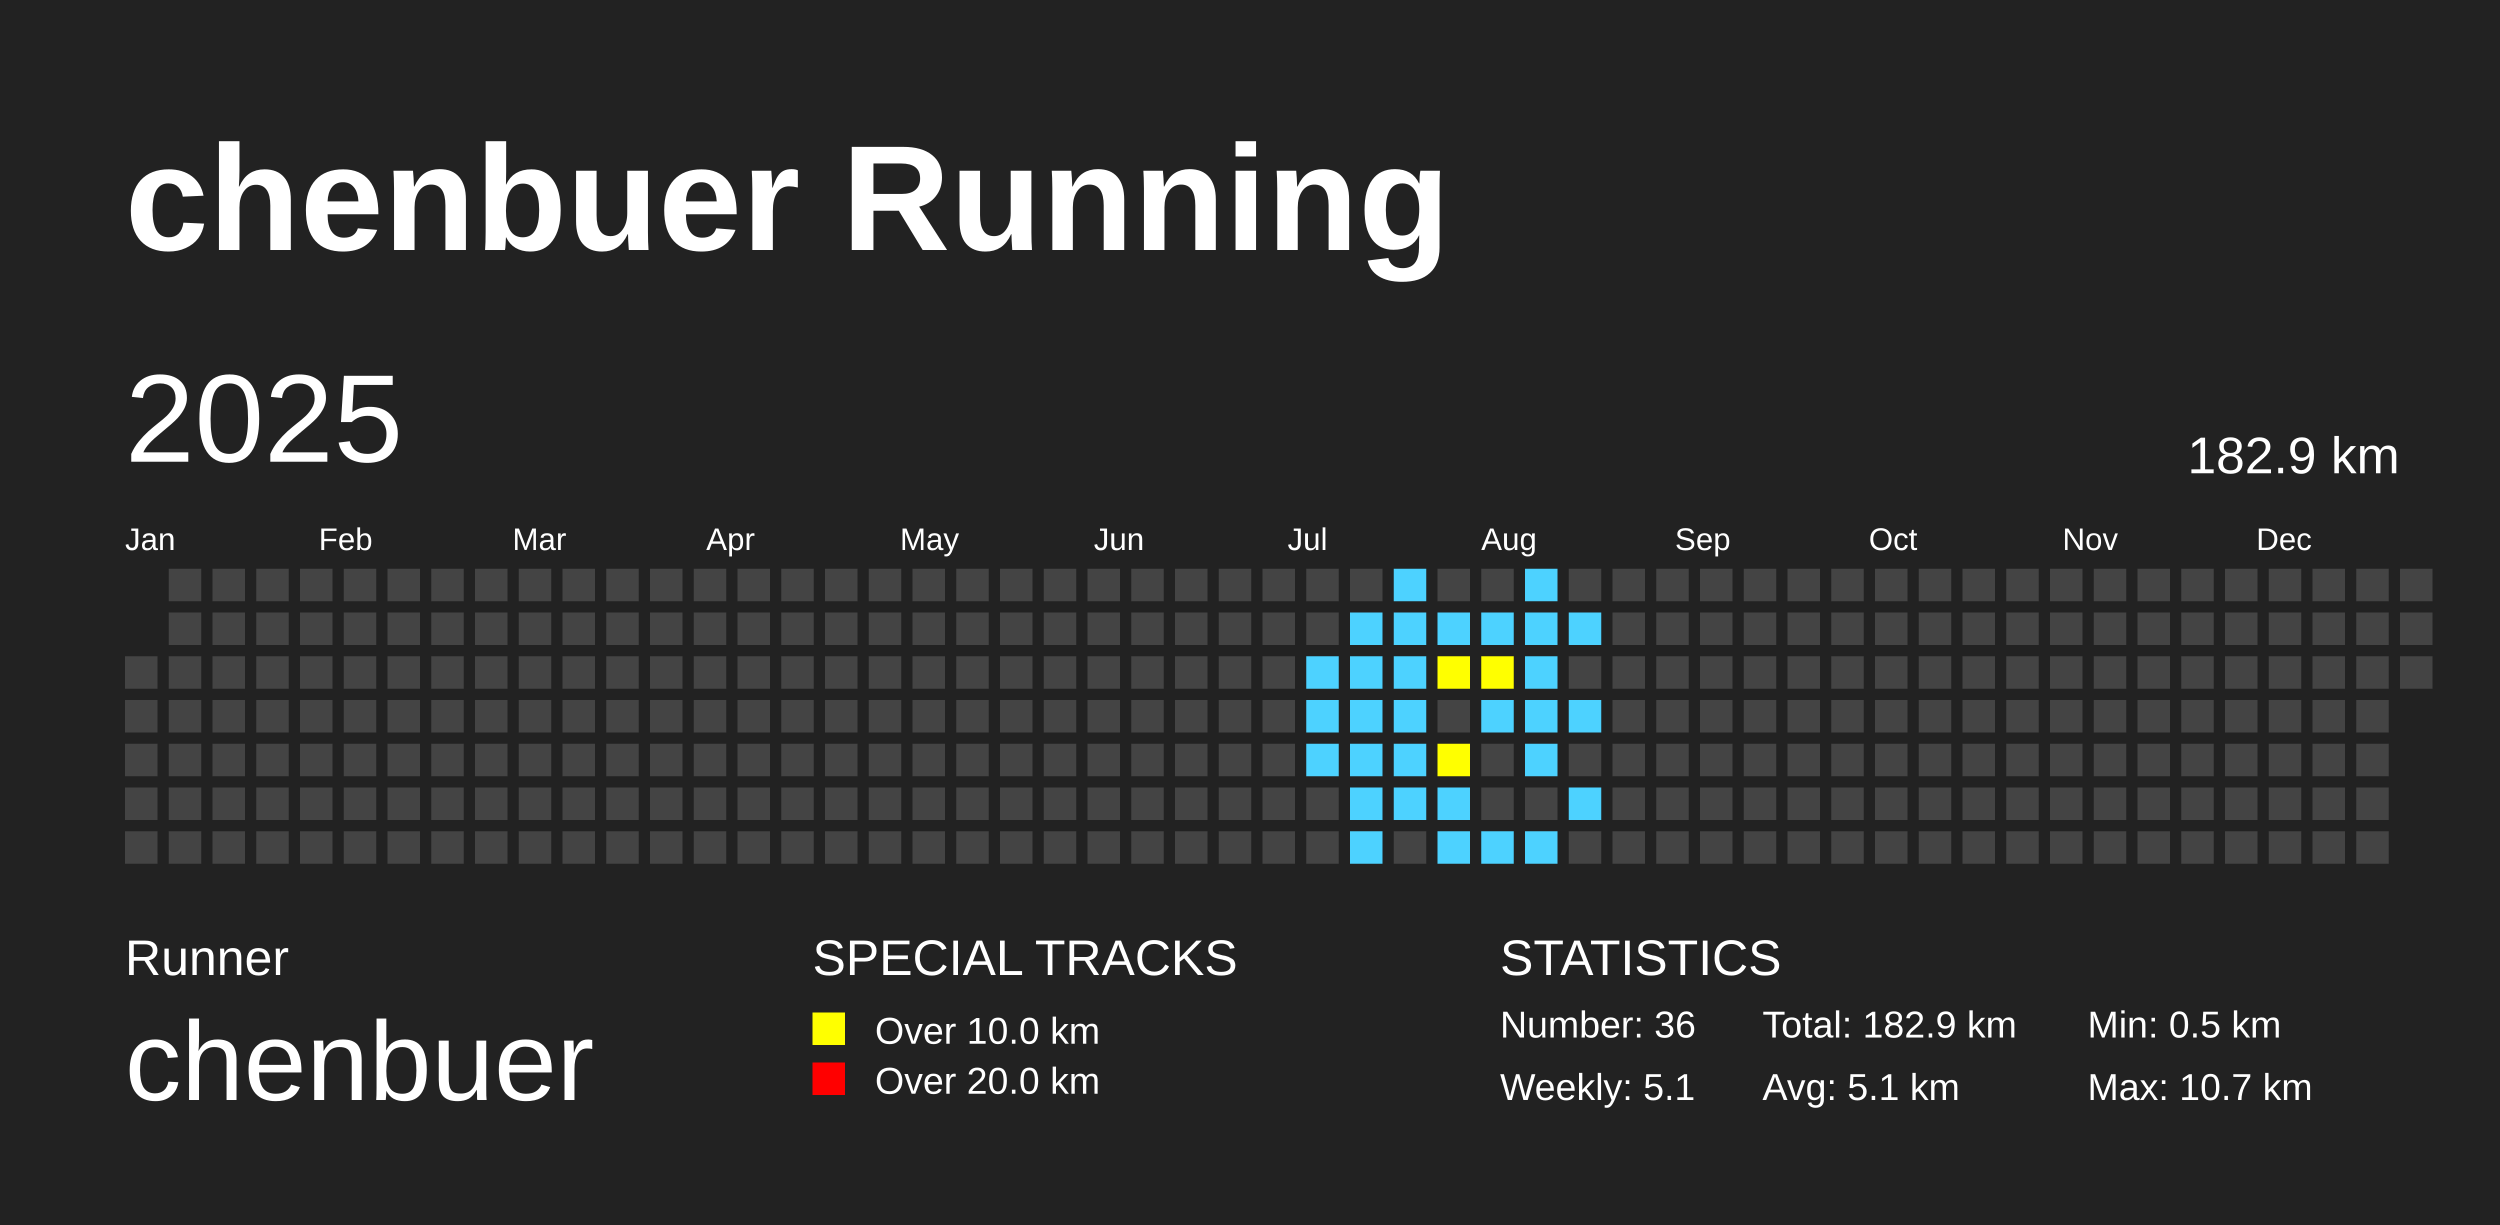
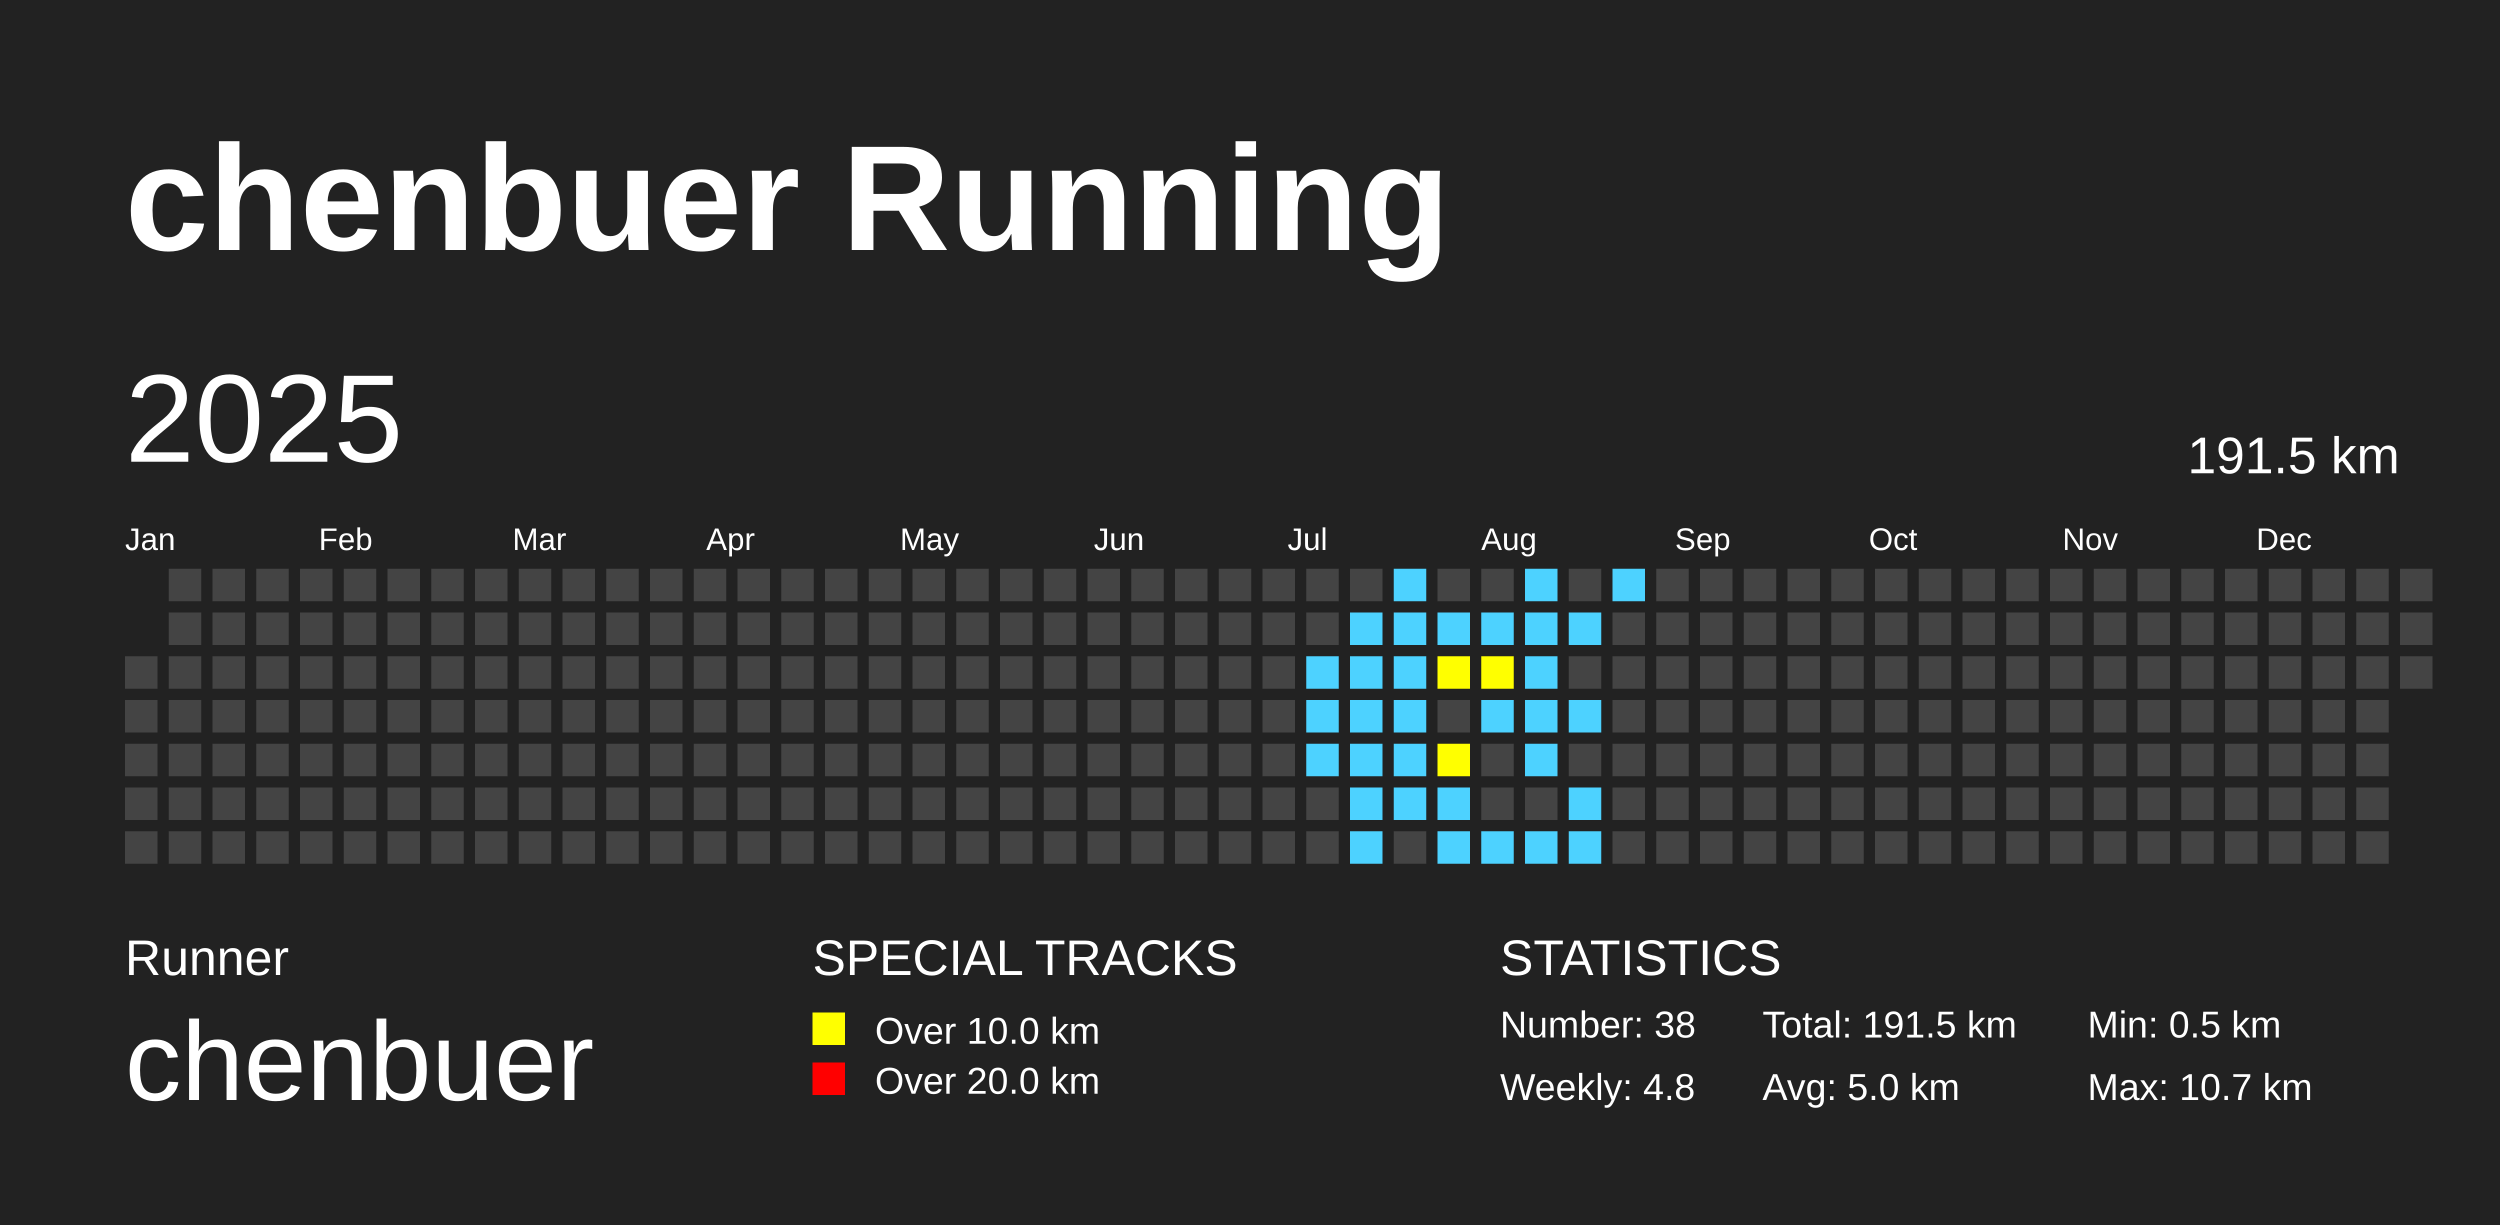
<svg xmlns="http://www.w3.org/2000/svg" baseProfile="full" height="98mm" version="1.1" viewBox="0,0,200,98" width="200mm">
  <defs />
  <rect fill="#222222" height="98" width="200" x="0" y="0" />
  <text fill="#FFFFFF" style="font-size:12px; font-family:Arial; font-weight:bold;" x="10" y="20">chenbuer Running</text>
  <text fill="#FFFFFF" style="font-size:4px; font-family:Arial" x="10" y="78">Runner</text>
  <text fill="#FFFFFF" style="font-size:9px; font-family:Arial" x="10" y="88">chenbuer</text>
  <text fill="#FFFFFF" style="font-size:4px; font-family:Arial" x="65" y="78">SPECIAL TRACKS</text>
  <rect fill="yellow" height="2.6" width="2.6" x="65" y="81" />
  <text fill="#FFFFFF" style="font-size:3px; font-family:Arial" x="70" y="83.5">Over 10.0 km</text>
  <rect fill="red" height="2.6" width="2.6" x="65" y="85" />
  <text fill="#FFFFFF" style="font-size:3px; font-family:Arial" x="70" y="87.5">Over 20.0 km</text>
  <text fill="#FFFFFF" style="font-size:4px; font-family:Arial" x="120" y="78">STATISTICS</text>
-   <text fill="#FFFFFF" style="font-size:3px; font-family:Arial" x="120" y="83">Number: 36</text>
-   <text fill="#FFFFFF" style="font-size:3px; font-family:Arial" x="120" y="88">Weekly: 5.1</text>
-   <text fill="#FFFFFF" style="font-size:3px; font-family:Arial" x="141" y="83">Total: 182.9 km</text>
-   <text fill="#FFFFFF" style="font-size:3px; font-family:Arial" x="141" y="88">Avg: 5.1 km</text>
+   <text fill="#FFFFFF" style="font-size:3px; font-family:Arial" x="120" y="83">Number: 38</text>
+   <text fill="#FFFFFF" style="font-size:3px; font-family:Arial" x="120" y="88">Weekly: 4.8</text>
+   <text fill="#FFFFFF" style="font-size:3px; font-family:Arial" x="141" y="83">Total: 191.5 km</text>
+   <text fill="#FFFFFF" style="font-size:3px; font-family:Arial" x="141" y="88">Avg: 5.0 km</text>
  <text fill="#FFFFFF" style="font-size:3px; font-family:Arial" x="167" y="83">Min: 0.5 km</text>
  <text fill="#FFFFFF" style="font-size:3px; font-family:Arial" x="167" y="88">Max: 10.7 km</text>
  <text dominant-baseline="hanging" fill="#FFFFFF" style="font-size:10.0px; font-family:Arial;" x="10" y="30">2025</text>
-   <text dominant-baseline="hanging" fill="#FFFFFF" style="font-size:4.125px; font-family:Arial;" x="175" y="35">182.9 km</text>
+   <text dominant-baseline="hanging" fill="#FFFFFF" style="font-size:4.125px; font-family:Arial;" x="175" y="35">191.5 km</text>
  <text fill="#FFFFFF" style="font-size:2.5px; font-family:Arial" x="10.0" y="44">Jan</text>
  <text fill="#FFFFFF" style="font-size:2.5px; font-family:Arial" x="25.5" y="44">Feb</text>
  <text fill="#FFFFFF" style="font-size:2.5px; font-family:Arial" x="41.0" y="44">Mar</text>
  <text fill="#FFFFFF" style="font-size:2.5px; font-family:Arial" x="56.5" y="44">Apr</text>
  <text fill="#FFFFFF" style="font-size:2.5px; font-family:Arial" x="72.0" y="44">May</text>
  <text fill="#FFFFFF" style="font-size:2.5px; font-family:Arial" x="87.5" y="44">Jun</text>
  <text fill="#FFFFFF" style="font-size:2.5px; font-family:Arial" x="103.0" y="44">Jul</text>
  <text fill="#FFFFFF" style="font-size:2.5px; font-family:Arial" x="118.5" y="44">Aug</text>
  <text fill="#FFFFFF" style="font-size:2.5px; font-family:Arial" x="134.0" y="44">Sep</text>
  <text fill="#FFFFFF" style="font-size:2.5px; font-family:Arial" x="149.5" y="44">Oct</text>
  <text fill="#FFFFFF" style="font-size:2.5px; font-family:Arial" x="165.0" y="44">Nov</text>
  <text fill="#FFFFFF" style="font-size:2.5px; font-family:Arial" x="180.5" y="44">Dec</text>
  <rect fill="#444444" height="2.6" width="2.6" x="10.0" y="52.5" />
  <rect fill="#444444" height="2.6" width="2.6" x="10.0" y="56.0" />
  <rect fill="#444444" height="2.6" width="2.6" x="10.0" y="59.5" />
  <rect fill="#444444" height="2.6" width="2.6" x="10.0" y="63.0" />
  <rect fill="#444444" height="2.6" width="2.6" x="10.0" y="66.5" />
  <rect fill="#444444" height="2.6" width="2.6" x="13.5" y="45.5" />
  <rect fill="#444444" height="2.6" width="2.6" x="13.5" y="49.0" />
  <rect fill="#444444" height="2.6" width="2.6" x="13.5" y="52.5" />
  <rect fill="#444444" height="2.6" width="2.6" x="13.5" y="56.0" />
  <rect fill="#444444" height="2.6" width="2.6" x="13.5" y="59.5" />
  <rect fill="#444444" height="2.6" width="2.6" x="13.5" y="63.0" />
  <rect fill="#444444" height="2.6" width="2.6" x="13.5" y="66.5" />
  <rect fill="#444444" height="2.6" width="2.6" x="17.0" y="45.5" />
  <rect fill="#444444" height="2.6" width="2.6" x="17.0" y="49.0" />
  <rect fill="#444444" height="2.6" width="2.6" x="17.0" y="52.5" />
  <rect fill="#444444" height="2.6" width="2.6" x="17.0" y="56.0" />
  <rect fill="#444444" height="2.6" width="2.6" x="17.0" y="59.5" />
  <rect fill="#444444" height="2.6" width="2.6" x="17.0" y="63.0" />
  <rect fill="#444444" height="2.6" width="2.6" x="17.0" y="66.5" />
  <rect fill="#444444" height="2.6" width="2.6" x="20.5" y="45.5" />
  <rect fill="#444444" height="2.6" width="2.6" x="20.5" y="49.0" />
  <rect fill="#444444" height="2.6" width="2.6" x="20.5" y="52.5" />
  <rect fill="#444444" height="2.6" width="2.6" x="20.5" y="56.0" />
  <rect fill="#444444" height="2.6" width="2.6" x="20.5" y="59.5" />
  <rect fill="#444444" height="2.6" width="2.6" x="20.5" y="63.0" />
  <rect fill="#444444" height="2.6" width="2.6" x="20.5" y="66.5" />
  <rect fill="#444444" height="2.6" width="2.6" x="24.0" y="45.5" />
  <rect fill="#444444" height="2.6" width="2.6" x="24.0" y="49.0" />
  <rect fill="#444444" height="2.6" width="2.6" x="24.0" y="52.5" />
  <rect fill="#444444" height="2.6" width="2.6" x="24.0" y="56.0" />
  <rect fill="#444444" height="2.6" width="2.6" x="24.0" y="59.5" />
  <rect fill="#444444" height="2.6" width="2.6" x="24.0" y="63.0" />
  <rect fill="#444444" height="2.6" width="2.6" x="24.0" y="66.5" />
  <rect fill="#444444" height="2.6" width="2.6" x="27.5" y="45.5" />
  <rect fill="#444444" height="2.6" width="2.6" x="27.5" y="49.0" />
  <rect fill="#444444" height="2.6" width="2.6" x="27.5" y="52.5" />
  <rect fill="#444444" height="2.6" width="2.6" x="27.5" y="56.0" />
  <rect fill="#444444" height="2.6" width="2.6" x="27.5" y="59.5" />
  <rect fill="#444444" height="2.6" width="2.6" x="27.5" y="63.0" />
  <rect fill="#444444" height="2.6" width="2.6" x="27.5" y="66.5" />
  <rect fill="#444444" height="2.6" width="2.6" x="31.0" y="45.5" />
  <rect fill="#444444" height="2.6" width="2.6" x="31.0" y="49.0" />
  <rect fill="#444444" height="2.6" width="2.6" x="31.0" y="52.5" />
  <rect fill="#444444" height="2.6" width="2.6" x="31.0" y="56.0" />
  <rect fill="#444444" height="2.6" width="2.6" x="31.0" y="59.5" />
  <rect fill="#444444" height="2.6" width="2.6" x="31.0" y="63.0" />
  <rect fill="#444444" height="2.6" width="2.6" x="31.0" y="66.5" />
  <rect fill="#444444" height="2.6" width="2.6" x="34.5" y="45.5" />
  <rect fill="#444444" height="2.6" width="2.6" x="34.5" y="49.0" />
  <rect fill="#444444" height="2.6" width="2.6" x="34.5" y="52.5" />
  <rect fill="#444444" height="2.6" width="2.6" x="34.5" y="56.0" />
  <rect fill="#444444" height="2.6" width="2.6" x="34.5" y="59.5" />
  <rect fill="#444444" height="2.6" width="2.6" x="34.5" y="63.0" />
  <rect fill="#444444" height="2.6" width="2.6" x="34.5" y="66.5" />
  <rect fill="#444444" height="2.6" width="2.6" x="38.0" y="45.5" />
  <rect fill="#444444" height="2.6" width="2.6" x="38.0" y="49.0" />
  <rect fill="#444444" height="2.6" width="2.6" x="38.0" y="52.5" />
  <rect fill="#444444" height="2.6" width="2.6" x="38.0" y="56.0" />
  <rect fill="#444444" height="2.6" width="2.6" x="38.0" y="59.5" />
  <rect fill="#444444" height="2.6" width="2.6" x="38.0" y="63.0" />
  <rect fill="#444444" height="2.6" width="2.6" x="38.0" y="66.5" />
  <rect fill="#444444" height="2.6" width="2.6" x="41.5" y="45.5" />
  <rect fill="#444444" height="2.6" width="2.6" x="41.5" y="49.0" />
  <rect fill="#444444" height="2.6" width="2.6" x="41.5" y="52.5" />
  <rect fill="#444444" height="2.6" width="2.6" x="41.5" y="56.0" />
  <rect fill="#444444" height="2.6" width="2.6" x="41.5" y="59.5" />
  <rect fill="#444444" height="2.6" width="2.6" x="41.5" y="63.0" />
  <rect fill="#444444" height="2.6" width="2.6" x="41.5" y="66.5" />
  <rect fill="#444444" height="2.6" width="2.6" x="45.0" y="45.5" />
  <rect fill="#444444" height="2.6" width="2.6" x="45.0" y="49.0" />
  <rect fill="#444444" height="2.6" width="2.6" x="45.0" y="52.5" />
  <rect fill="#444444" height="2.6" width="2.6" x="45.0" y="56.0" />
  <rect fill="#444444" height="2.6" width="2.6" x="45.0" y="59.5" />
  <rect fill="#444444" height="2.6" width="2.6" x="45.0" y="63.0" />
  <rect fill="#444444" height="2.6" width="2.6" x="45.0" y="66.5" />
  <rect fill="#444444" height="2.6" width="2.6" x="48.5" y="45.5" />
  <rect fill="#444444" height="2.6" width="2.6" x="48.5" y="49.0" />
  <rect fill="#444444" height="2.6" width="2.6" x="48.5" y="52.5" />
  <rect fill="#444444" height="2.6" width="2.6" x="48.5" y="56.0" />
  <rect fill="#444444" height="2.6" width="2.6" x="48.5" y="59.5" />
  <rect fill="#444444" height="2.6" width="2.6" x="48.5" y="63.0" />
  <rect fill="#444444" height="2.6" width="2.6" x="48.5" y="66.5" />
  <rect fill="#444444" height="2.6" width="2.6" x="52.0" y="45.5" />
  <rect fill="#444444" height="2.6" width="2.6" x="52.0" y="49.0" />
  <rect fill="#444444" height="2.6" width="2.6" x="52.0" y="52.5" />
  <rect fill="#444444" height="2.6" width="2.6" x="52.0" y="56.0" />
  <rect fill="#444444" height="2.6" width="2.6" x="52.0" y="59.5" />
  <rect fill="#444444" height="2.6" width="2.6" x="52.0" y="63.0" />
  <rect fill="#444444" height="2.6" width="2.6" x="52.0" y="66.5" />
  <rect fill="#444444" height="2.6" width="2.6" x="55.5" y="45.5" />
  <rect fill="#444444" height="2.6" width="2.6" x="55.5" y="49.0" />
  <rect fill="#444444" height="2.6" width="2.6" x="55.5" y="52.5" />
  <rect fill="#444444" height="2.6" width="2.6" x="55.5" y="56.0" />
  <rect fill="#444444" height="2.6" width="2.6" x="55.5" y="59.5" />
  <rect fill="#444444" height="2.6" width="2.6" x="55.5" y="63.0" />
  <rect fill="#444444" height="2.6" width="2.6" x="55.5" y="66.5" />
  <rect fill="#444444" height="2.6" width="2.6" x="59.0" y="45.5" />
  <rect fill="#444444" height="2.6" width="2.6" x="59.0" y="49.0" />
  <rect fill="#444444" height="2.6" width="2.6" x="59.0" y="52.5" />
  <rect fill="#444444" height="2.6" width="2.6" x="59.0" y="56.0" />
  <rect fill="#444444" height="2.6" width="2.6" x="59.0" y="59.5" />
  <rect fill="#444444" height="2.6" width="2.6" x="59.0" y="63.0" />
  <rect fill="#444444" height="2.6" width="2.6" x="59.0" y="66.5" />
  <rect fill="#444444" height="2.6" width="2.6" x="62.5" y="45.5" />
  <rect fill="#444444" height="2.6" width="2.6" x="62.5" y="49.0" />
  <rect fill="#444444" height="2.6" width="2.6" x="62.5" y="52.5" />
  <rect fill="#444444" height="2.6" width="2.6" x="62.5" y="56.0" />
  <rect fill="#444444" height="2.6" width="2.6" x="62.5" y="59.5" />
  <rect fill="#444444" height="2.6" width="2.6" x="62.5" y="63.0" />
  <rect fill="#444444" height="2.6" width="2.6" x="62.5" y="66.5" />
  <rect fill="#444444" height="2.6" width="2.6" x="66.0" y="45.5" />
  <rect fill="#444444" height="2.6" width="2.6" x="66.0" y="49.0" />
  <rect fill="#444444" height="2.6" width="2.6" x="66.0" y="52.5" />
  <rect fill="#444444" height="2.6" width="2.6" x="66.0" y="56.0" />
  <rect fill="#444444" height="2.6" width="2.6" x="66.0" y="59.5" />
  <rect fill="#444444" height="2.6" width="2.6" x="66.0" y="63.0" />
  <rect fill="#444444" height="2.6" width="2.6" x="66.0" y="66.5" />
  <rect fill="#444444" height="2.6" width="2.6" x="69.5" y="45.5" />
  <rect fill="#444444" height="2.6" width="2.6" x="69.5" y="49.0" />
  <rect fill="#444444" height="2.6" width="2.6" x="69.5" y="52.5" />
  <rect fill="#444444" height="2.6" width="2.6" x="69.5" y="56.0" />
  <rect fill="#444444" height="2.6" width="2.6" x="69.5" y="59.5" />
  <rect fill="#444444" height="2.6" width="2.6" x="69.5" y="63.0" />
  <rect fill="#444444" height="2.6" width="2.6" x="69.5" y="66.5" />
  <rect fill="#444444" height="2.6" width="2.6" x="73.0" y="45.5" />
  <rect fill="#444444" height="2.6" width="2.6" x="73.0" y="49.0" />
  <rect fill="#444444" height="2.6" width="2.6" x="73.0" y="52.5" />
  <rect fill="#444444" height="2.6" width="2.6" x="73.0" y="56.0" />
  <rect fill="#444444" height="2.6" width="2.6" x="73.0" y="59.5" />
  <rect fill="#444444" height="2.6" width="2.6" x="73.0" y="63.0" />
  <rect fill="#444444" height="2.6" width="2.6" x="73.0" y="66.5" />
  <rect fill="#444444" height="2.6" width="2.6" x="76.5" y="45.5" />
  <rect fill="#444444" height="2.6" width="2.6" x="76.5" y="49.0" />
  <rect fill="#444444" height="2.6" width="2.6" x="76.5" y="52.5" />
  <rect fill="#444444" height="2.6" width="2.6" x="76.5" y="56.0" />
  <rect fill="#444444" height="2.6" width="2.6" x="76.5" y="59.5" />
  <rect fill="#444444" height="2.6" width="2.6" x="76.5" y="63.0" />
  <rect fill="#444444" height="2.6" width="2.6" x="76.5" y="66.5" />
  <rect fill="#444444" height="2.6" width="2.6" x="80.0" y="45.5" />
  <rect fill="#444444" height="2.6" width="2.6" x="80.0" y="49.0" />
  <rect fill="#444444" height="2.6" width="2.6" x="80.0" y="52.5" />
  <rect fill="#444444" height="2.6" width="2.6" x="80.0" y="56.0" />
  <rect fill="#444444" height="2.6" width="2.6" x="80.0" y="59.5" />
  <rect fill="#444444" height="2.6" width="2.6" x="80.0" y="63.0" />
  <rect fill="#444444" height="2.6" width="2.6" x="80.0" y="66.5" />
  <rect fill="#444444" height="2.6" width="2.6" x="83.5" y="45.5" />
  <rect fill="#444444" height="2.6" width="2.6" x="83.5" y="49.0" />
  <rect fill="#444444" height="2.6" width="2.6" x="83.5" y="52.5" />
  <rect fill="#444444" height="2.6" width="2.6" x="83.5" y="56.0" />
  <rect fill="#444444" height="2.6" width="2.6" x="83.5" y="59.5" />
  <rect fill="#444444" height="2.6" width="2.6" x="83.5" y="63.0" />
  <rect fill="#444444" height="2.6" width="2.6" x="83.5" y="66.5" />
  <rect fill="#444444" height="2.6" width="2.6" x="87.0" y="45.5" />
  <rect fill="#444444" height="2.6" width="2.6" x="87.0" y="49.0" />
  <rect fill="#444444" height="2.6" width="2.6" x="87.0" y="52.5" />
  <rect fill="#444444" height="2.6" width="2.6" x="87.0" y="56.0" />
  <rect fill="#444444" height="2.6" width="2.6" x="87.0" y="59.5" />
  <rect fill="#444444" height="2.6" width="2.6" x="87.0" y="63.0" />
  <rect fill="#444444" height="2.6" width="2.6" x="87.0" y="66.5" />
  <rect fill="#444444" height="2.6" width="2.6" x="90.5" y="45.5" />
  <rect fill="#444444" height="2.6" width="2.6" x="90.5" y="49.0" />
  <rect fill="#444444" height="2.6" width="2.6" x="90.5" y="52.5" />
  <rect fill="#444444" height="2.6" width="2.6" x="90.5" y="56.0" />
  <rect fill="#444444" height="2.6" width="2.6" x="90.5" y="59.5" />
  <rect fill="#444444" height="2.6" width="2.6" x="90.5" y="63.0" />
  <rect fill="#444444" height="2.6" width="2.6" x="90.5" y="66.5" />
  <rect fill="#444444" height="2.6" width="2.6" x="94.0" y="45.5" />
  <rect fill="#444444" height="2.6" width="2.6" x="94.0" y="49.0" />
  <rect fill="#444444" height="2.6" width="2.6" x="94.0" y="52.5" />
  <rect fill="#444444" height="2.6" width="2.6" x="94.0" y="56.0" />
  <rect fill="#444444" height="2.6" width="2.6" x="94.0" y="59.5" />
  <rect fill="#444444" height="2.6" width="2.6" x="94.0" y="63.0" />
  <rect fill="#444444" height="2.6" width="2.6" x="94.0" y="66.5" />
  <rect fill="#444444" height="2.6" width="2.6" x="97.5" y="45.5" />
  <rect fill="#444444" height="2.6" width="2.6" x="97.5" y="49.0" />
  <rect fill="#444444" height="2.6" width="2.6" x="97.5" y="52.5" />
  <rect fill="#444444" height="2.6" width="2.6" x="97.5" y="56.0" />
  <rect fill="#444444" height="2.6" width="2.6" x="97.5" y="59.5" />
  <rect fill="#444444" height="2.6" width="2.6" x="97.5" y="63.0" />
  <rect fill="#444444" height="2.6" width="2.6" x="97.5" y="66.5" />
  <rect fill="#444444" height="2.6" width="2.6" x="101.0" y="45.5" />
  <rect fill="#444444" height="2.6" width="2.6" x="101.0" y="49.0" />
  <rect fill="#444444" height="2.6" width="2.6" x="101.0" y="52.5" />
  <rect fill="#444444" height="2.6" width="2.6" x="101.0" y="56.0" />
  <rect fill="#444444" height="2.6" width="2.6" x="101.0" y="59.5" />
  <rect fill="#444444" height="2.6" width="2.6" x="101.0" y="63.0" />
  <rect fill="#444444" height="2.6" width="2.6" x="101.0" y="66.5" />
  <rect fill="#444444" height="2.6" width="2.6" x="104.5" y="45.5" />
  <rect fill="#444444" height="2.6" width="2.6" x="104.5" y="49.0" />
  <rect fill="#4DD2FF" height="2.6" width="2.6" x="104.5" y="52.5" />
  <rect fill="#4DD2FF" height="2.6" width="2.6" x="104.5" y="56.0" />
  <rect fill="#4DD2FF" height="2.6" width="2.6" x="104.5" y="59.5" />
  <rect fill="#444444" height="2.6" width="2.6" x="104.5" y="63.0" />
  <rect fill="#444444" height="2.6" width="2.6" x="104.5" y="66.5" />
  <rect fill="#444444" height="2.6" width="2.6" x="108.0" y="45.5" />
  <rect fill="#4DD2FF" height="2.6" width="2.6" x="108.0" y="49.0" />
  <rect fill="#4DD2FF" height="2.6" width="2.6" x="108.0" y="52.5" />
  <rect fill="#4DD2FF" height="2.6" width="2.6" x="108.0" y="56.0" />
  <rect fill="#4DD2FF" height="2.6" width="2.6" x="108.0" y="59.5" />
  <rect fill="#4DD2FF" height="2.6" width="2.6" x="108.0" y="63.0" />
  <rect fill="#4DD2FF" height="2.6" width="2.6" x="108.0" y="66.5" />
  <rect fill="#4DD2FF" height="2.6" width="2.6" x="111.5" y="45.5" />
  <rect fill="#4DD2FF" height="2.6" width="2.6" x="111.5" y="49.0" />
  <rect fill="#4DD2FF" height="2.6" width="2.6" x="111.5" y="52.5" />
  <rect fill="#4DD2FF" height="2.6" width="2.6" x="111.5" y="56.0" />
  <rect fill="#4DD2FF" height="2.6" width="2.6" x="111.5" y="59.5" />
  <rect fill="#4DD2FF" height="2.6" width="2.6" x="111.5" y="63.0" />
  <rect fill="#444444" height="2.6" width="2.6" x="111.5" y="66.5" />
  <rect fill="#444444" height="2.6" width="2.6" x="115.0" y="45.5" />
  <rect fill="#4DD2FF" height="2.6" width="2.6" x="115.0" y="49.0" />
  <rect fill="yellow" height="2.6" width="2.6" x="115.0" y="52.5" />
  <rect fill="#444444" height="2.6" width="2.6" x="115.0" y="56.0" />
  <rect fill="yellow" height="2.6" width="2.6" x="115.0" y="59.5" />
  <rect fill="#4DD2FF" height="2.6" width="2.6" x="115.0" y="63.0" />
  <rect fill="#4DD2FF" height="2.6" width="2.6" x="115.0" y="66.5" />
  <rect fill="#444444" height="2.6" width="2.6" x="118.5" y="45.5" />
  <rect fill="#4DD2FF" height="2.6" width="2.6" x="118.5" y="49.0" />
  <rect fill="yellow" height="2.6" width="2.6" x="118.5" y="52.5" />
  <rect fill="#4DD2FF" height="2.6" width="2.6" x="118.5" y="56.0" />
  <rect fill="#444444" height="2.6" width="2.6" x="118.5" y="59.5" />
  <rect fill="#444444" height="2.6" width="2.6" x="118.5" y="63.0" />
  <rect fill="#4DD2FF" height="2.6" width="2.6" x="118.5" y="66.5" />
  <rect fill="#4DD2FF" height="2.6" width="2.6" x="122.0" y="45.5" />
  <rect fill="#4DD2FF" height="2.6" width="2.6" x="122.0" y="49.0" />
  <rect fill="#4DD2FF" height="2.6" width="2.6" x="122.0" y="52.5" />
  <rect fill="#4DD2FF" height="2.6" width="2.6" x="122.0" y="56.0" />
  <rect fill="#4DD2FF" height="2.6" width="2.6" x="122.0" y="59.5" />
  <rect fill="#444444" height="2.6" width="2.6" x="122.0" y="63.0" />
  <rect fill="#4DD2FF" height="2.6" width="2.6" x="122.0" y="66.5" />
  <rect fill="#444444" height="2.6" width="2.6" x="125.5" y="45.5" />
  <rect fill="#4DD2FF" height="2.6" width="2.6" x="125.5" y="49.0" />
  <rect fill="#444444" height="2.6" width="2.6" x="125.5" y="52.5" />
  <rect fill="#4DD2FF" height="2.6" width="2.6" x="125.5" y="56.0" />
  <rect fill="#444444" height="2.6" width="2.6" x="125.5" y="59.5" />
  <rect fill="#4DD2FF" height="2.6" width="2.6" x="125.5" y="63.0" />
-   <rect fill="#444444" height="2.6" width="2.6" x="125.5" y="66.5" />
-   <rect fill="#444444" height="2.6" width="2.6" x="129.0" y="45.5" />
+   <rect fill="#4DD2FF" height="2.6" width="2.6" x="125.5" y="66.5" />
+   <rect fill="#4DD2FF" height="2.6" width="2.6" x="129.0" y="45.5" />
  <rect fill="#444444" height="2.6" width="2.6" x="129.0" y="49.0" />
  <rect fill="#444444" height="2.6" width="2.6" x="129.0" y="52.5" />
  <rect fill="#444444" height="2.6" width="2.6" x="129.0" y="56.0" />
  <rect fill="#444444" height="2.6" width="2.6" x="129.0" y="59.5" />
  <rect fill="#444444" height="2.6" width="2.6" x="129.0" y="63.0" />
  <rect fill="#444444" height="2.6" width="2.6" x="129.0" y="66.5" />
  <rect fill="#444444" height="2.6" width="2.6" x="132.5" y="45.5" />
  <rect fill="#444444" height="2.6" width="2.6" x="132.5" y="49.0" />
  <rect fill="#444444" height="2.6" width="2.6" x="132.5" y="52.5" />
  <rect fill="#444444" height="2.6" width="2.6" x="132.5" y="56.0" />
  <rect fill="#444444" height="2.6" width="2.6" x="132.5" y="59.5" />
  <rect fill="#444444" height="2.6" width="2.6" x="132.5" y="63.0" />
  <rect fill="#444444" height="2.6" width="2.6" x="132.5" y="66.5" />
  <rect fill="#444444" height="2.6" width="2.6" x="136.0" y="45.5" />
  <rect fill="#444444" height="2.6" width="2.6" x="136.0" y="49.0" />
  <rect fill="#444444" height="2.6" width="2.6" x="136.0" y="52.5" />
  <rect fill="#444444" height="2.6" width="2.6" x="136.0" y="56.0" />
  <rect fill="#444444" height="2.6" width="2.6" x="136.0" y="59.5" />
  <rect fill="#444444" height="2.6" width="2.6" x="136.0" y="63.0" />
  <rect fill="#444444" height="2.6" width="2.6" x="136.0" y="66.5" />
  <rect fill="#444444" height="2.6" width="2.6" x="139.5" y="45.5" />
  <rect fill="#444444" height="2.6" width="2.6" x="139.5" y="49.0" />
  <rect fill="#444444" height="2.6" width="2.6" x="139.5" y="52.5" />
  <rect fill="#444444" height="2.6" width="2.6" x="139.5" y="56.0" />
  <rect fill="#444444" height="2.6" width="2.6" x="139.5" y="59.5" />
  <rect fill="#444444" height="2.6" width="2.6" x="139.5" y="63.0" />
  <rect fill="#444444" height="2.6" width="2.6" x="139.5" y="66.5" />
  <rect fill="#444444" height="2.6" width="2.6" x="143.0" y="45.5" />
  <rect fill="#444444" height="2.6" width="2.6" x="143.0" y="49.0" />
  <rect fill="#444444" height="2.6" width="2.6" x="143.0" y="52.5" />
  <rect fill="#444444" height="2.6" width="2.6" x="143.0" y="56.0" />
  <rect fill="#444444" height="2.6" width="2.6" x="143.0" y="59.5" />
  <rect fill="#444444" height="2.6" width="2.6" x="143.0" y="63.0" />
  <rect fill="#444444" height="2.6" width="2.6" x="143.0" y="66.5" />
  <rect fill="#444444" height="2.6" width="2.6" x="146.5" y="45.5" />
  <rect fill="#444444" height="2.6" width="2.6" x="146.5" y="49.0" />
  <rect fill="#444444" height="2.6" width="2.6" x="146.5" y="52.5" />
  <rect fill="#444444" height="2.6" width="2.6" x="146.5" y="56.0" />
  <rect fill="#444444" height="2.6" width="2.6" x="146.5" y="59.5" />
  <rect fill="#444444" height="2.6" width="2.6" x="146.5" y="63.0" />
  <rect fill="#444444" height="2.6" width="2.6" x="146.5" y="66.5" />
  <rect fill="#444444" height="2.6" width="2.6" x="150.0" y="45.5" />
  <rect fill="#444444" height="2.6" width="2.6" x="150.0" y="49.0" />
  <rect fill="#444444" height="2.6" width="2.6" x="150.0" y="52.5" />
  <rect fill="#444444" height="2.6" width="2.6" x="150.0" y="56.0" />
  <rect fill="#444444" height="2.6" width="2.6" x="150.0" y="59.5" />
  <rect fill="#444444" height="2.6" width="2.6" x="150.0" y="63.0" />
  <rect fill="#444444" height="2.6" width="2.6" x="150.0" y="66.5" />
  <rect fill="#444444" height="2.6" width="2.6" x="153.5" y="45.5" />
  <rect fill="#444444" height="2.6" width="2.6" x="153.5" y="49.0" />
  <rect fill="#444444" height="2.6" width="2.6" x="153.5" y="52.5" />
  <rect fill="#444444" height="2.6" width="2.6" x="153.5" y="56.0" />
  <rect fill="#444444" height="2.6" width="2.6" x="153.5" y="59.5" />
  <rect fill="#444444" height="2.6" width="2.6" x="153.5" y="63.0" />
  <rect fill="#444444" height="2.6" width="2.6" x="153.5" y="66.5" />
  <rect fill="#444444" height="2.6" width="2.6" x="157.0" y="45.5" />
  <rect fill="#444444" height="2.6" width="2.6" x="157.0" y="49.0" />
  <rect fill="#444444" height="2.6" width="2.6" x="157.0" y="52.5" />
  <rect fill="#444444" height="2.6" width="2.6" x="157.0" y="56.0" />
  <rect fill="#444444" height="2.6" width="2.6" x="157.0" y="59.5" />
  <rect fill="#444444" height="2.6" width="2.6" x="157.0" y="63.0" />
  <rect fill="#444444" height="2.6" width="2.6" x="157.0" y="66.5" />
  <rect fill="#444444" height="2.6" width="2.6" x="160.5" y="45.5" />
  <rect fill="#444444" height="2.6" width="2.6" x="160.5" y="49.0" />
  <rect fill="#444444" height="2.6" width="2.6" x="160.5" y="52.5" />
  <rect fill="#444444" height="2.6" width="2.6" x="160.5" y="56.0" />
  <rect fill="#444444" height="2.6" width="2.6" x="160.5" y="59.5" />
  <rect fill="#444444" height="2.6" width="2.6" x="160.5" y="63.0" />
  <rect fill="#444444" height="2.6" width="2.6" x="160.5" y="66.5" />
  <rect fill="#444444" height="2.6" width="2.6" x="164.0" y="45.5" />
  <rect fill="#444444" height="2.6" width="2.6" x="164.0" y="49.0" />
  <rect fill="#444444" height="2.6" width="2.6" x="164.0" y="52.5" />
  <rect fill="#444444" height="2.6" width="2.6" x="164.0" y="56.0" />
  <rect fill="#444444" height="2.6" width="2.6" x="164.0" y="59.5" />
  <rect fill="#444444" height="2.6" width="2.6" x="164.0" y="63.0" />
  <rect fill="#444444" height="2.6" width="2.6" x="164.0" y="66.5" />
  <rect fill="#444444" height="2.6" width="2.6" x="167.5" y="45.5" />
  <rect fill="#444444" height="2.6" width="2.6" x="167.5" y="49.0" />
  <rect fill="#444444" height="2.6" width="2.6" x="167.5" y="52.5" />
  <rect fill="#444444" height="2.6" width="2.6" x="167.5" y="56.0" />
  <rect fill="#444444" height="2.6" width="2.6" x="167.5" y="59.5" />
  <rect fill="#444444" height="2.6" width="2.6" x="167.5" y="63.0" />
  <rect fill="#444444" height="2.6" width="2.6" x="167.5" y="66.5" />
  <rect fill="#444444" height="2.6" width="2.6" x="171.0" y="45.5" />
  <rect fill="#444444" height="2.6" width="2.6" x="171.0" y="49.0" />
  <rect fill="#444444" height="2.6" width="2.6" x="171.0" y="52.5" />
  <rect fill="#444444" height="2.6" width="2.6" x="171.0" y="56.0" />
  <rect fill="#444444" height="2.6" width="2.6" x="171.0" y="59.5" />
  <rect fill="#444444" height="2.6" width="2.6" x="171.0" y="63.0" />
  <rect fill="#444444" height="2.6" width="2.6" x="171.0" y="66.5" />
  <rect fill="#444444" height="2.6" width="2.6" x="174.5" y="45.5" />
  <rect fill="#444444" height="2.6" width="2.6" x="174.5" y="49.0" />
  <rect fill="#444444" height="2.6" width="2.6" x="174.5" y="52.5" />
  <rect fill="#444444" height="2.6" width="2.6" x="174.5" y="56.0" />
  <rect fill="#444444" height="2.6" width="2.6" x="174.5" y="59.5" />
  <rect fill="#444444" height="2.6" width="2.6" x="174.5" y="63.0" />
  <rect fill="#444444" height="2.6" width="2.6" x="174.5" y="66.5" />
  <rect fill="#444444" height="2.6" width="2.6" x="178.0" y="45.5" />
  <rect fill="#444444" height="2.6" width="2.6" x="178.0" y="49.0" />
  <rect fill="#444444" height="2.6" width="2.6" x="178.0" y="52.5" />
  <rect fill="#444444" height="2.6" width="2.6" x="178.0" y="56.0" />
  <rect fill="#444444" height="2.6" width="2.6" x="178.0" y="59.5" />
  <rect fill="#444444" height="2.6" width="2.6" x="178.0" y="63.0" />
  <rect fill="#444444" height="2.6" width="2.6" x="178.0" y="66.5" />
  <rect fill="#444444" height="2.6" width="2.6" x="181.5" y="45.5" />
  <rect fill="#444444" height="2.6" width="2.6" x="181.5" y="49.0" />
  <rect fill="#444444" height="2.6" width="2.6" x="181.5" y="52.5" />
  <rect fill="#444444" height="2.6" width="2.6" x="181.5" y="56.0" />
  <rect fill="#444444" height="2.6" width="2.6" x="181.5" y="59.5" />
  <rect fill="#444444" height="2.6" width="2.6" x="181.5" y="63.0" />
  <rect fill="#444444" height="2.6" width="2.6" x="181.5" y="66.5" />
  <rect fill="#444444" height="2.6" width="2.6" x="185.0" y="45.5" />
  <rect fill="#444444" height="2.6" width="2.6" x="185.0" y="49.0" />
  <rect fill="#444444" height="2.6" width="2.6" x="185.0" y="52.5" />
  <rect fill="#444444" height="2.6" width="2.6" x="185.0" y="56.0" />
  <rect fill="#444444" height="2.6" width="2.6" x="185.0" y="59.5" />
  <rect fill="#444444" height="2.6" width="2.6" x="185.0" y="63.0" />
  <rect fill="#444444" height="2.6" width="2.6" x="185.0" y="66.5" />
  <rect fill="#444444" height="2.6" width="2.6" x="188.5" y="45.5" />
  <rect fill="#444444" height="2.6" width="2.6" x="188.5" y="49.0" />
  <rect fill="#444444" height="2.6" width="2.6" x="188.5" y="52.5" />
  <rect fill="#444444" height="2.6" width="2.6" x="188.5" y="56.0" />
  <rect fill="#444444" height="2.6" width="2.6" x="188.5" y="59.5" />
  <rect fill="#444444" height="2.6" width="2.6" x="188.5" y="63.0" />
  <rect fill="#444444" height="2.6" width="2.6" x="188.5" y="66.5" />
  <rect fill="#444444" height="2.6" width="2.6" x="192.0" y="45.5" />
  <rect fill="#444444" height="2.6" width="2.6" x="192.0" y="49.0" />
  <rect fill="#444444" height="2.6" width="2.6" x="192.0" y="52.5" />
</svg>
